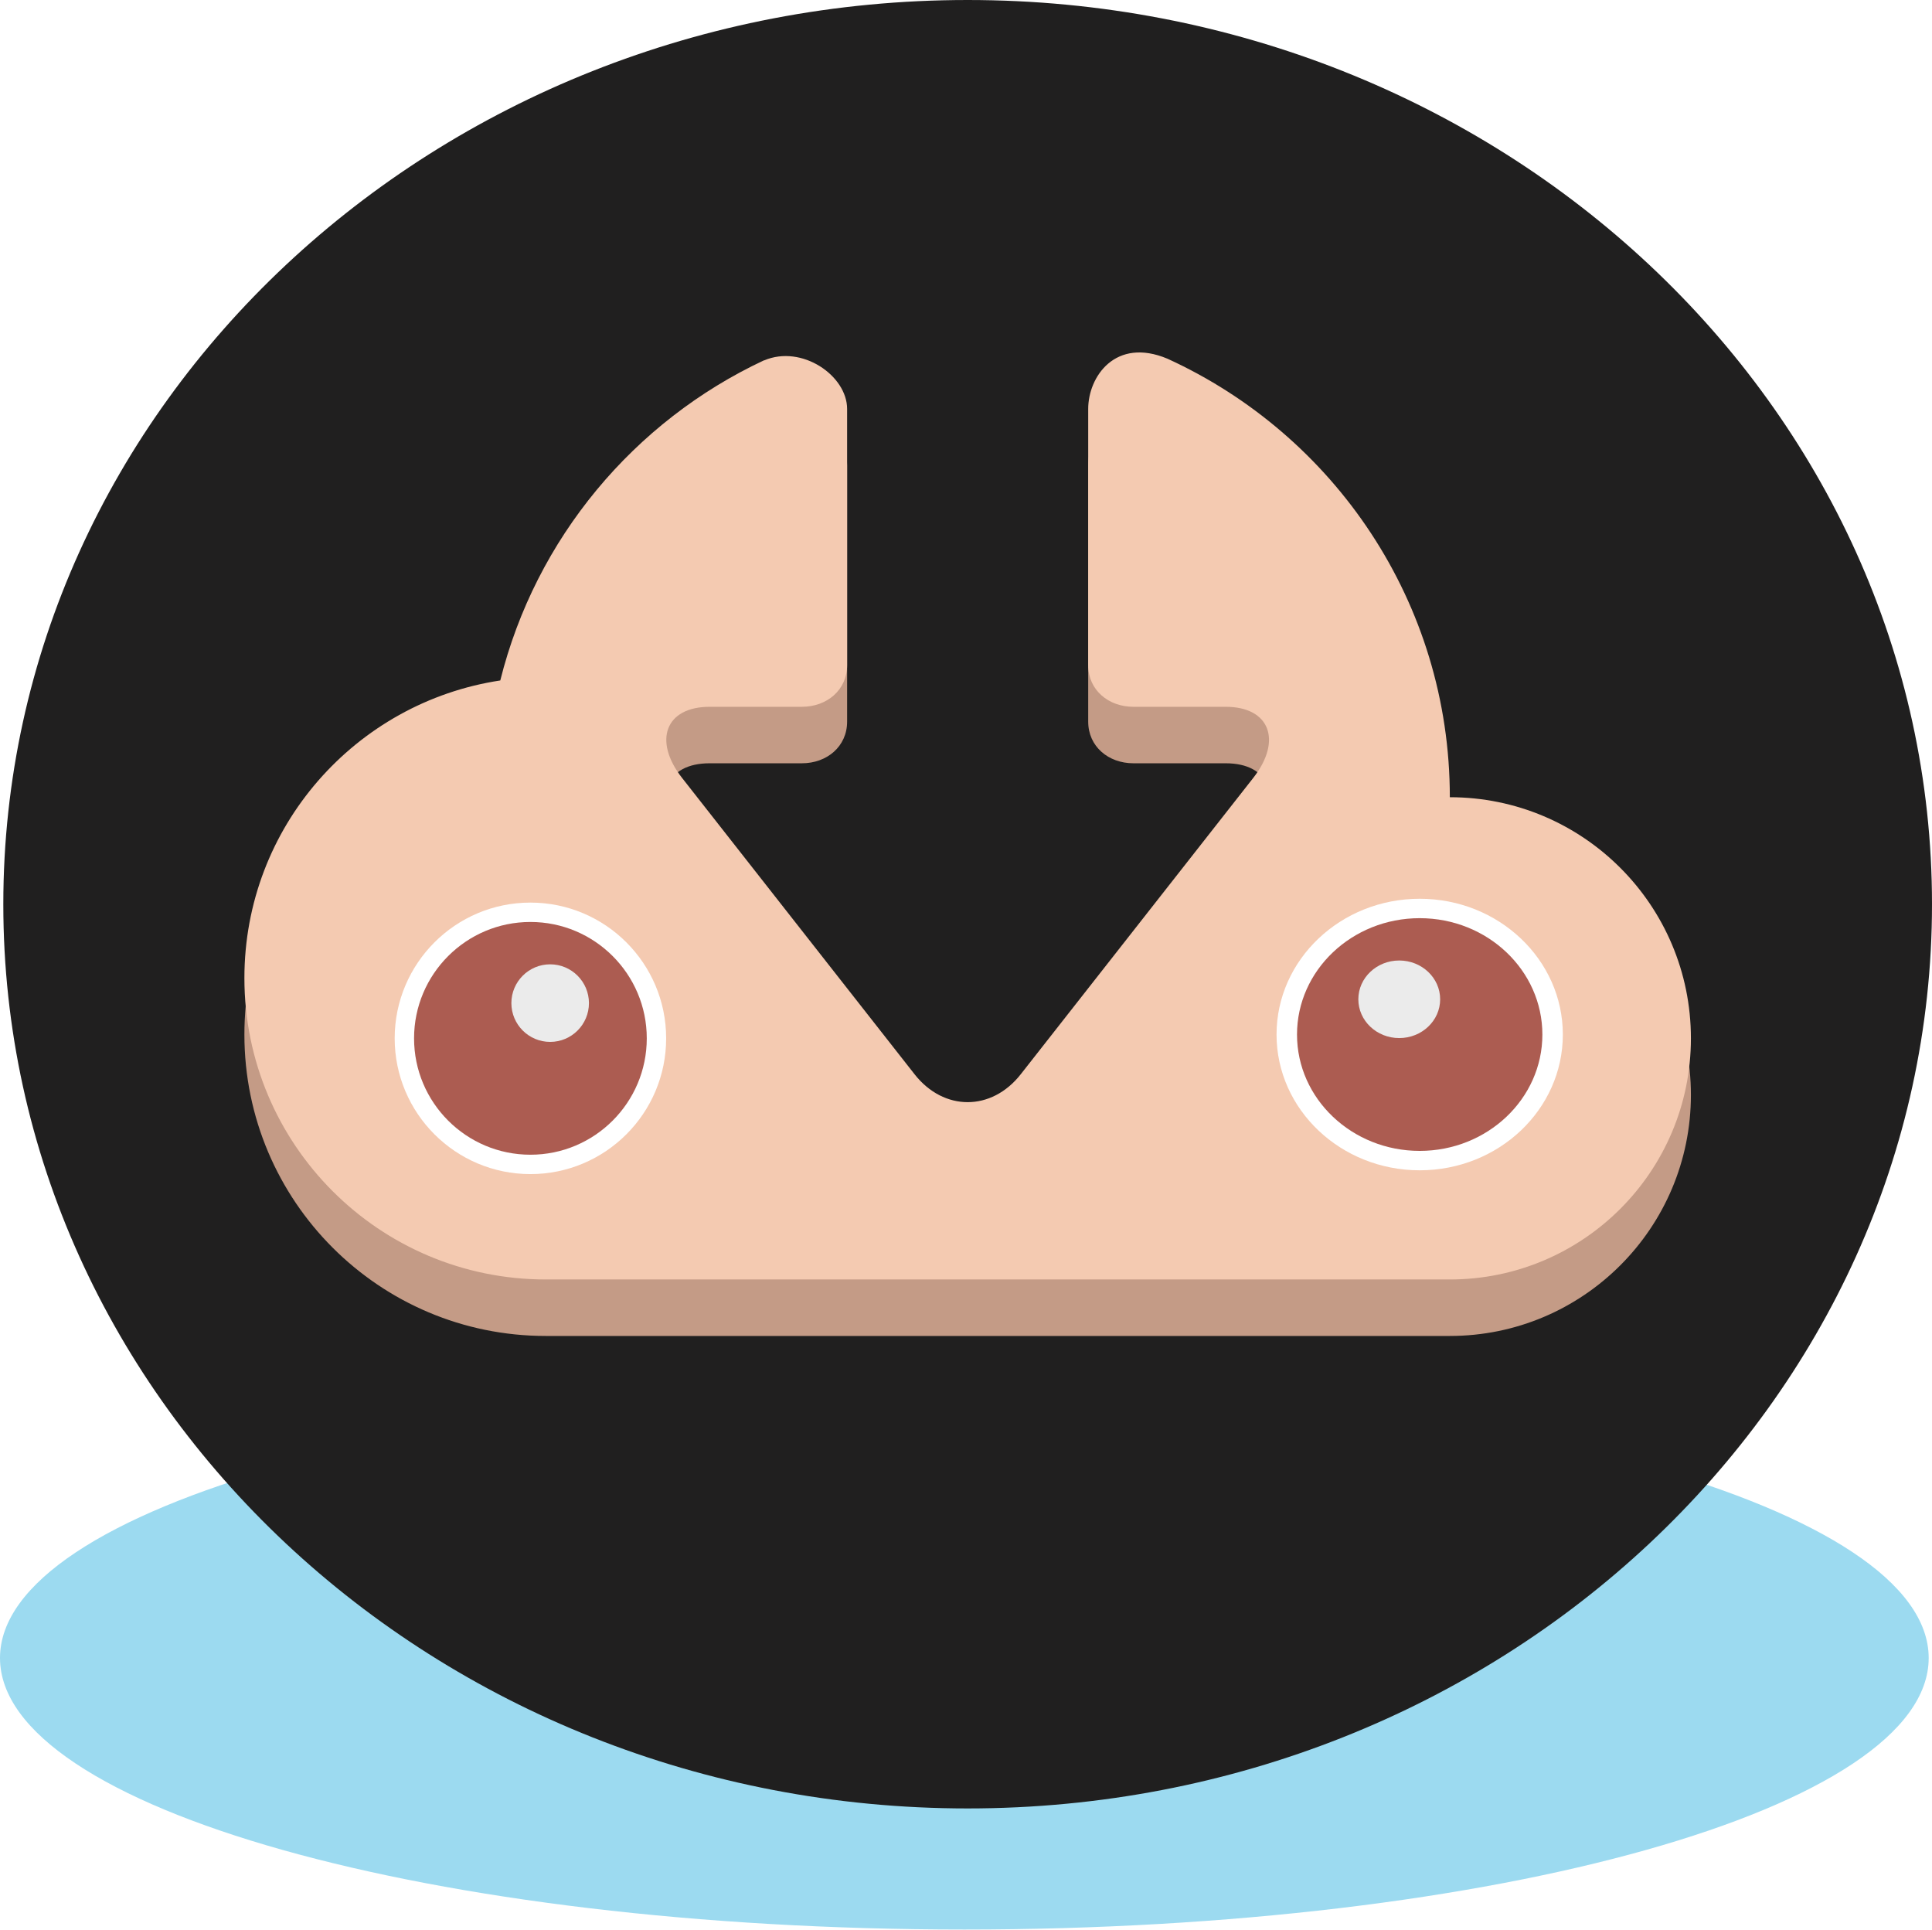
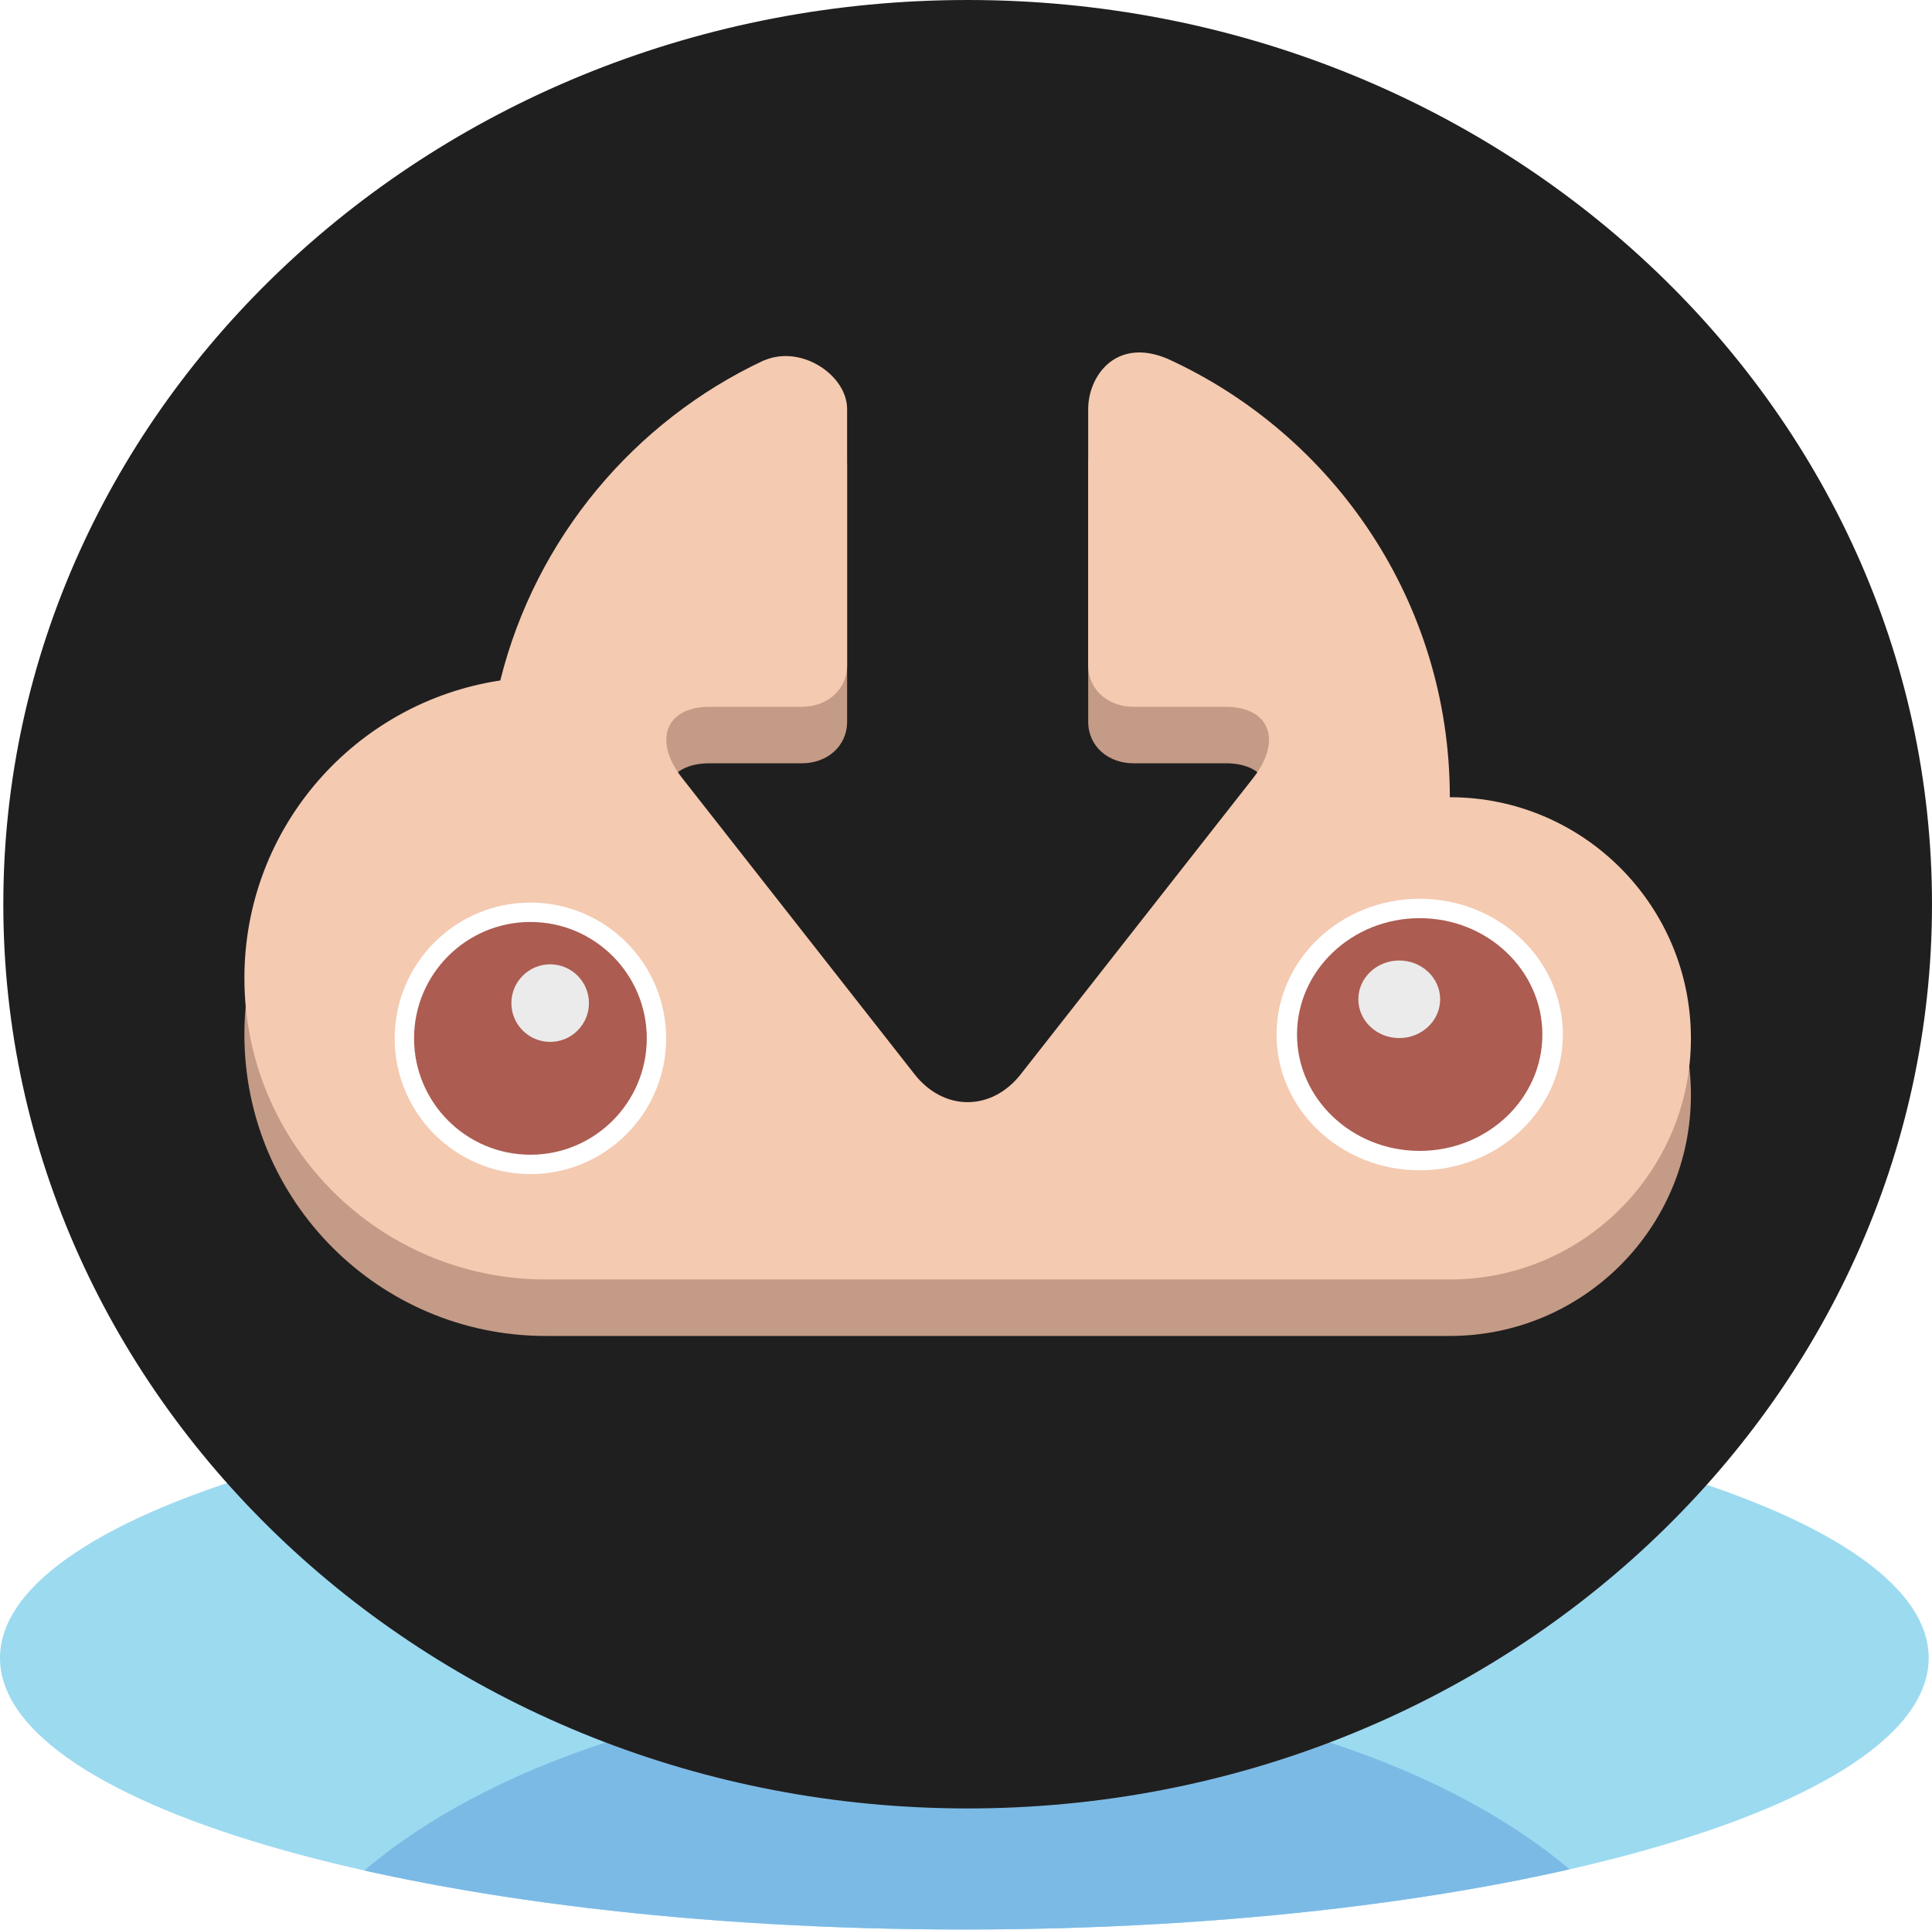
<svg xmlns="http://www.w3.org/2000/svg" style="isolation:isolate" viewBox="-0.11 0 64.11 64.017" width="64.11" height="64.017">
  <path d=" M -0.11 55.009 C -0.11 50.037 14.229 46 31.89 46 C 49.551 46 63.89 50.037 63.89 55.009 C 63.89 59.98 49.551 64.017 31.89 64.017 C 14.229 64.017 -0.11 59.98 -0.11 55.009 Z " fill="rgb(156,218,240)" />
+   <clipPath id="_clipPath_DJ7OtYXCO6QGTmsX5rHHVGepnn87dcf7">
+     <path d=" M -0.11 55.009 C -0.11 50.037 14.229 46 31.89 46 C 49.551 46 63.89 50.037 63.89 55.009 C 63.89 59.98 49.551 64.017 31.89 64.017 C 14.229 64.017 -0.11 59.98 -0.11 55.009 Z " fill="rgb(156,218,240)" />
+   </clipPath>
+   <g clip-path="url(#_clipPath_DJ7OtYXCO6QGTmsX5rHHVGepnn87dcf7)">
+     <path d=" M 8 69.5 C 8 62.049 18.754 56 32 56 C 45.246 56 56 62.049 56 69.5 C 56 76.951 45.246 83 32 83 C 18.754 83 8 76.951 8 69.5 Z " fill="rgb(124,186,230)" />
+   </g>
  <path d=" M 0 30 C 0 13.443 14.339 3.552713678800501e-15 32 0 C 49.661 0 64 13.443 64 30 C 64 46.557 49.661 60 32 60 C 14.339 60 3.552713678800501e-15 46.557 0 30 Z " fill="rgb(32,31,31)" />
  <path d=" M 48 28.324 C 48 21.855 44.153 16.297 38.63 13.775 C 36.904 13.051 36 14.37 36 15.441 L 36 23.941 C 36 24.769 36.672 25.324 37.5 25.324 L 40.561 25.324 C 42.032 25.324 42.444 26.451 41.475 27.686 L 33.762 37.515 C 32.793 38.75 31.207 38.75 30.238 37.515 L 22.525 27.686 C 21.556 26.451 21.967 25.324 23.439 25.324 L 26.5 25.324 C 27.328 25.324 28 24.769 28 23.941 L 28 15.441 C 28 14.336 26.496 13.299 25.247 13.831 C 25.244 13.832 25.242 13.829 25.239 13.83 C 20.928 15.85 17.666 19.735 16.491 24.45 C 11.687 25.178 8 29.315 8 34.324 C 8 39.847 12.477 44.324 18 44.324 L 48 44.324 C 52.418 44.324 56 40.742 56 36.324 C 56 31.906 52.418 28.324 48 28.324 Z " fill="rgb(196,155,134)" />
  <path d=" M 48 26.45 C 48 19.981 44.153 14.423 38.63 11.901 C 36.904 11.177 36 12.496 36 13.567 L 36 22.067 C 36 22.895 36.672 23.45 37.5 23.45 L 40.561 23.45 C 42.032 23.45 42.444 24.577 41.475 25.812 L 33.762 35.641 C 32.793 36.876 31.207 36.876 30.238 35.641 L 22.525 25.812 C 21.556 24.577 21.967 23.45 23.439 23.45 L 26.5 23.45 C 27.328 23.45 28 22.895 28 22.067 L 28 13.567 C 28 12.462 26.496 11.425 25.247 11.957 C 25.244 11.958 25.242 11.955 25.239 11.956 C 20.928 13.976 17.666 17.861 16.491 22.576 C 11.687 23.304 8 27.441 8 32.45 C 8 37.973 12.477 42.45 18 42.45 L 48 42.45 C 52.418 42.45 56 38.868 56 34.45 C 56 30.032 52.418 26.45 48 26.45 Z " fill="rgb(244,202,177)" />
  <path d=" M 42.25 34.324 C 42.25 31.838 44.378 29.819 47 29.819 C 49.622 29.819 51.75 31.838 51.75 34.324 C 51.75 36.81 49.622 38.828 47 38.828 C 44.378 38.828 42.25 36.81 42.25 34.324 Z " fill="rgb(255,255,255)" />
  <path d=" M 42.929 34.324 C 42.929 32.193 44.753 30.463 47 30.463 C 49.247 30.463 51.071 32.193 51.071 34.324 C 51.071 36.454 49.247 38.184 47 38.184 C 44.753 38.184 42.929 36.454 42.929 34.324 Z " fill="rgb(172,92,81)" />
  <path d=" M 44.964 33.154 C 44.964 32.444 45.572 31.867 46.321 31.867 C 47.07 31.867 47.679 32.444 47.679 33.154 C 47.679 33.865 47.07 34.441 46.321 34.441 C 45.572 34.441 44.964 33.865 44.964 33.154 Z " fill="rgb(235,235,235)" />
  <path d=" M 12.987 34.45 C 12.987 31.964 15.005 29.946 17.491 29.946 C 19.977 29.946 21.995 31.964 21.995 34.45 C 21.995 36.936 19.977 38.954 17.491 38.954 C 15.005 38.954 12.987 36.936 12.987 34.45 Z " fill="rgb(255,255,255)" />
  <path d=" M 13.63 34.45 C 13.63 32.319 15.36 30.589 17.491 30.589 C 19.622 30.589 21.352 32.319 21.352 34.45 C 21.352 36.581 19.622 38.311 17.491 38.311 C 15.36 38.311 13.63 36.581 13.63 34.45 Z " fill="rgb(172,92,81)" />
  <path d=" M 16.859 33.281 C 16.859 32.571 17.436 31.994 18.146 31.994 C 18.856 31.994 19.433 32.571 19.433 33.281 C 19.433 33.991 18.856 34.568 18.146 34.568 C 17.436 34.568 16.859 33.991 16.859 33.281 Z " fill="rgb(235,235,235)" />
</svg>
